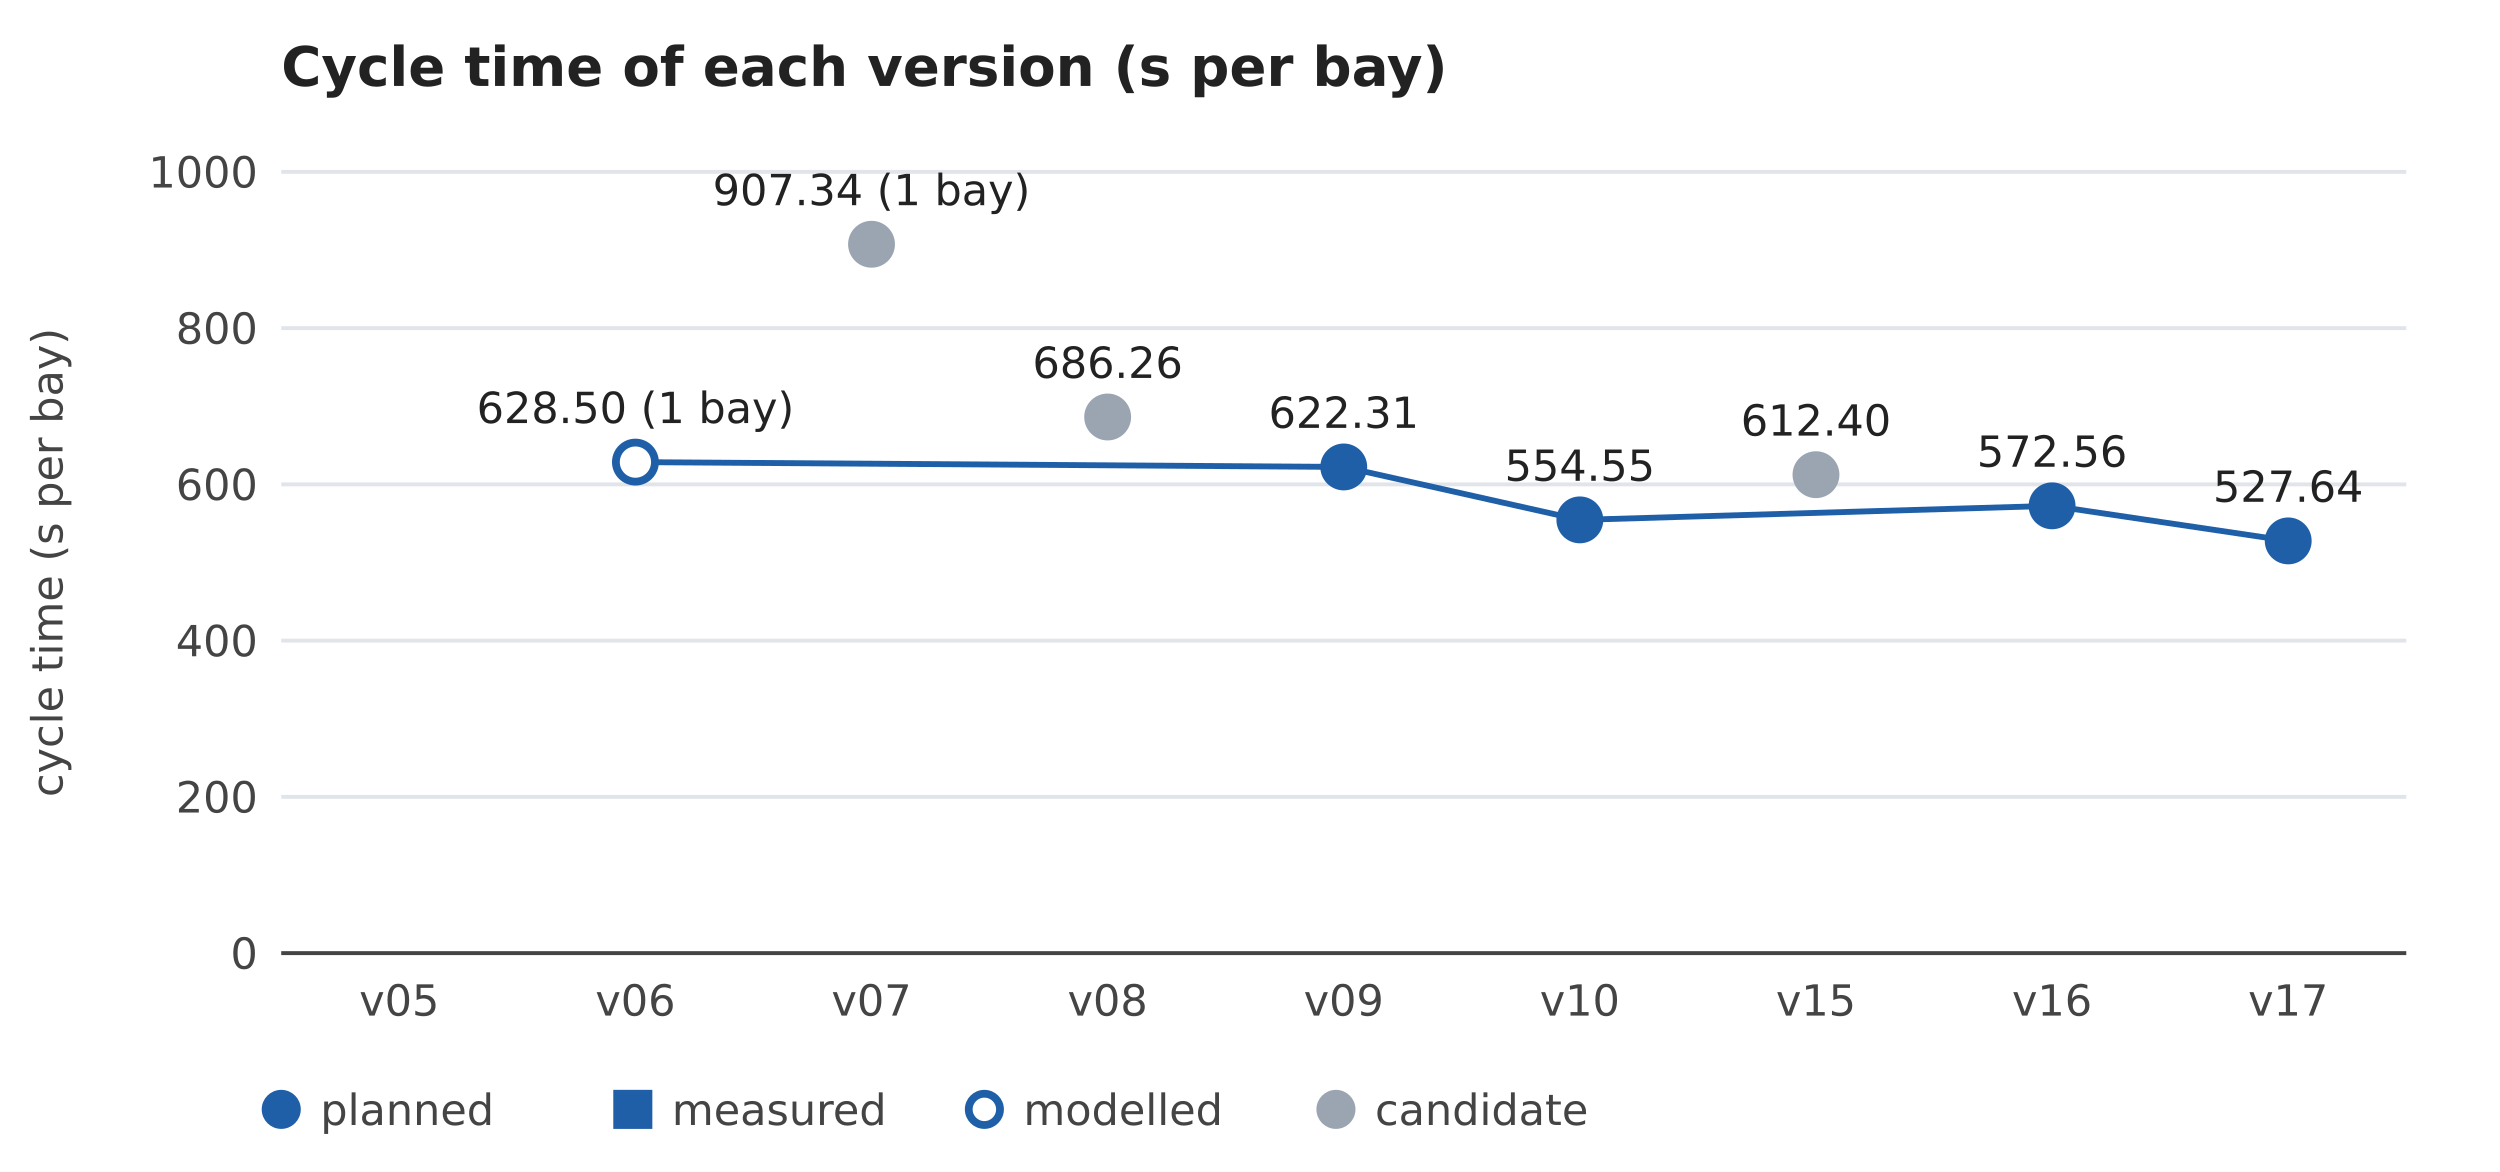
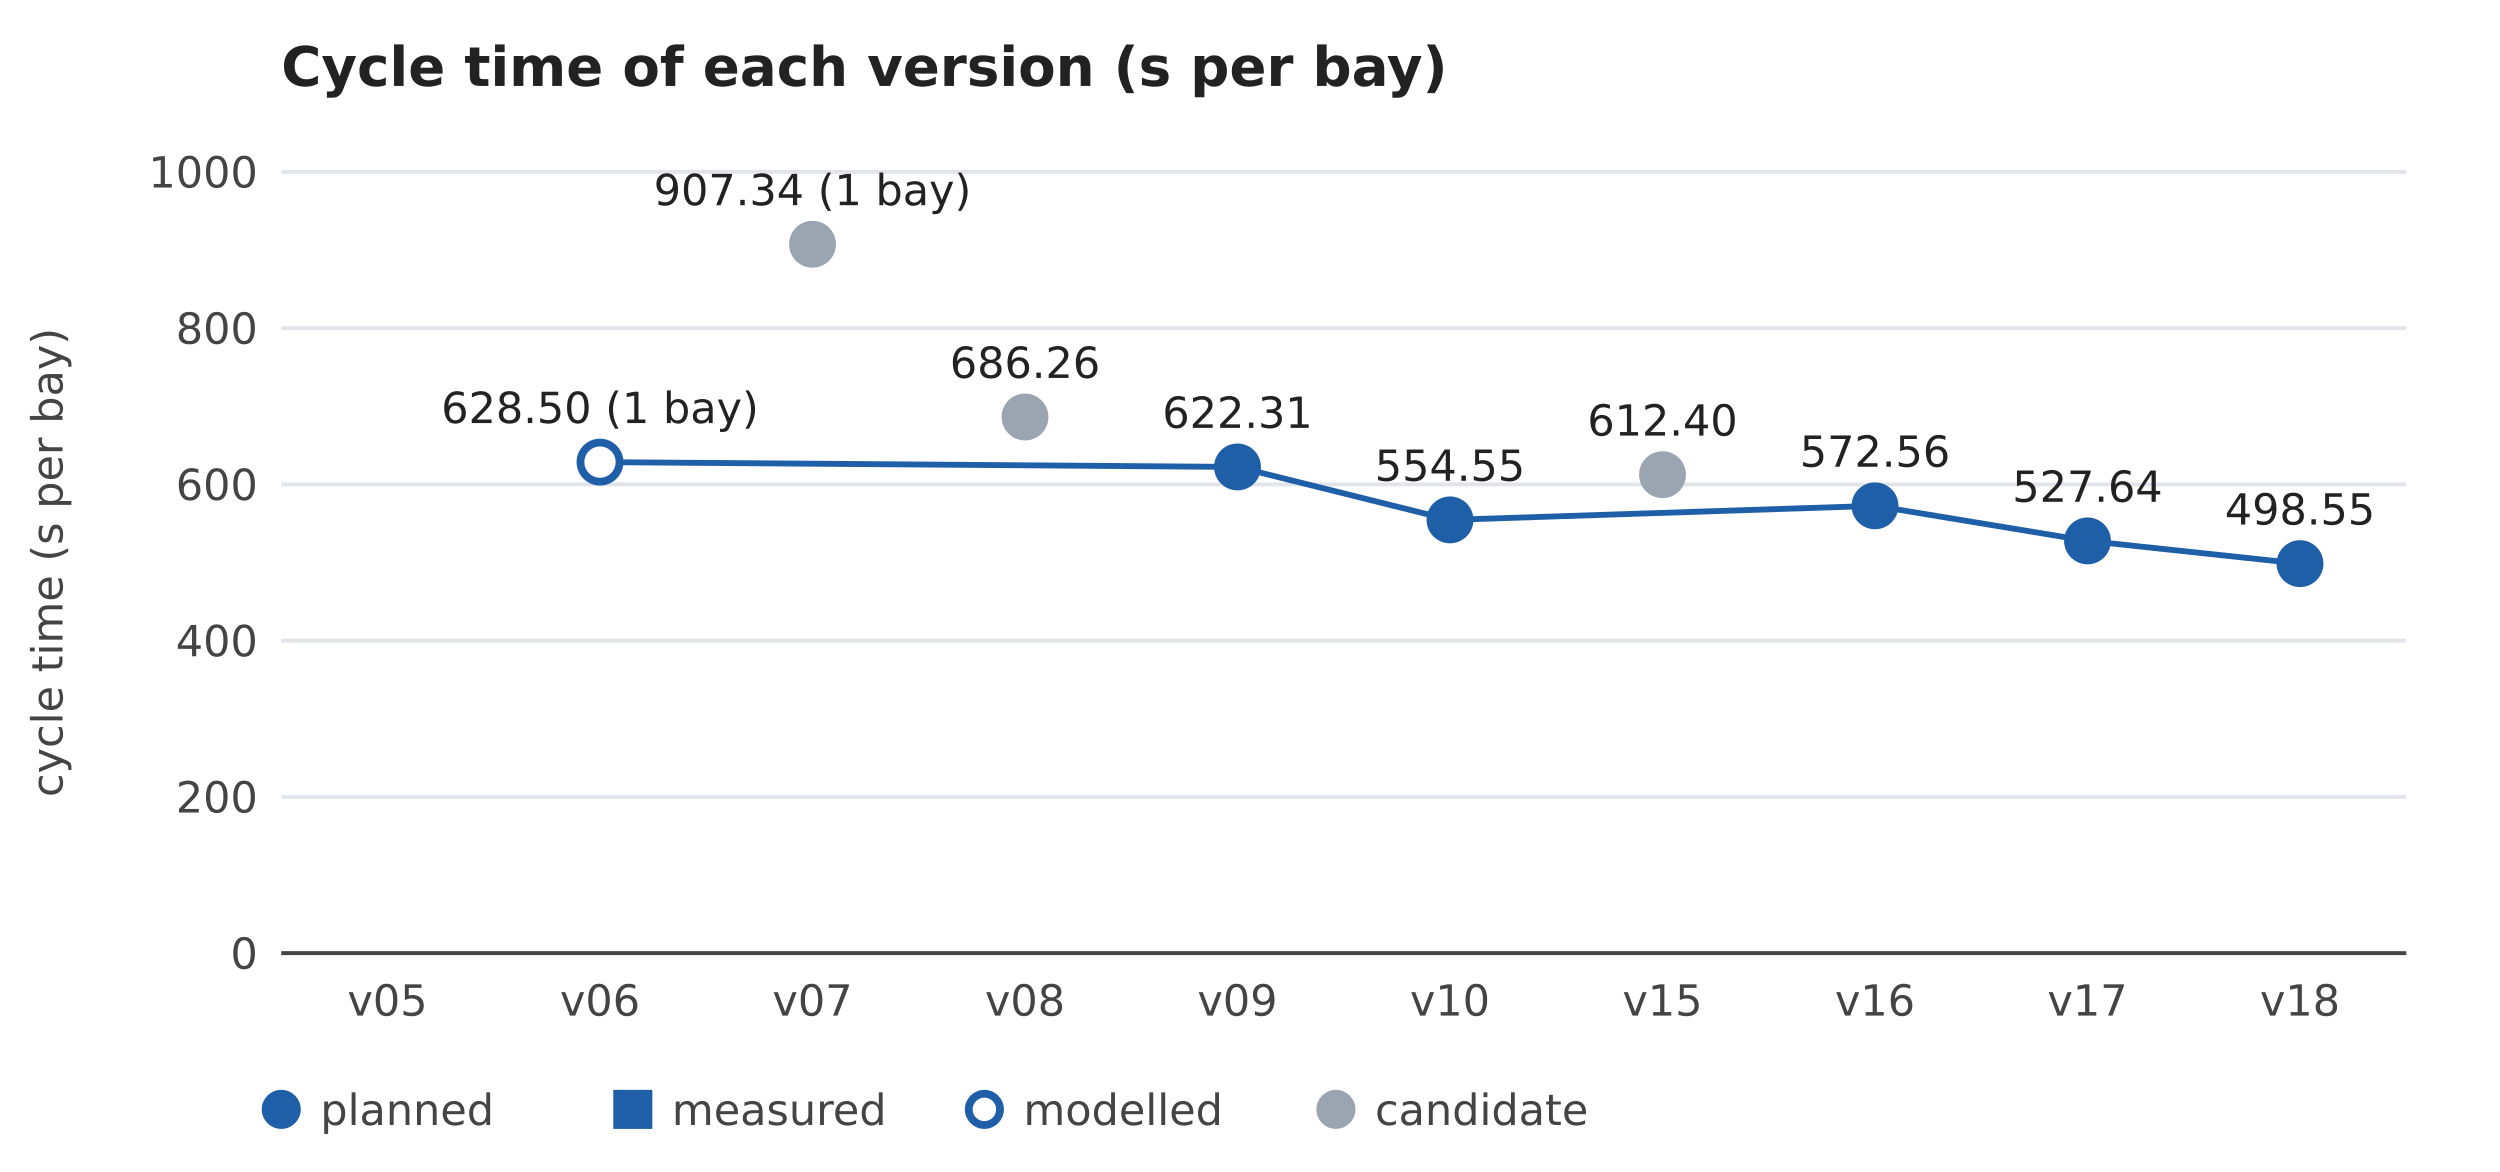
<svg xmlns="http://www.w3.org/2000/svg" width="640" height="300" viewBox="0 0 640 300" font-family="DejaVu Sans, Arial, sans-serif" font-size="11">
  <rect width="640" height="300" fill="#ffffff" />
  <text x="72" y="22" font-size="14" font-weight="bold" fill="#222222">Cycle time of each version (s per bay)</text>
  <line x1="72" y1="244.00" x2="616" y2="244.00" stroke="#e1e5ea" stroke-width="1" />
  <text x="66" y="248.00" text-anchor="end" fill="#444444">0</text>
  <line x1="72" y1="204.00" x2="616" y2="204.00" stroke="#e1e5ea" stroke-width="1" />
  <text x="66" y="208.00" text-anchor="end" fill="#444444">200</text>
  <line x1="72" y1="164.00" x2="616" y2="164.00" stroke="#e1e5ea" stroke-width="1" />
  <text x="66" y="168.00" text-anchor="end" fill="#444444">400</text>
  <line x1="72" y1="124.00" x2="616" y2="124.00" stroke="#e1e5ea" stroke-width="1" />
  <text x="66" y="128.00" text-anchor="end" fill="#444444">600</text>
  <line x1="72" y1="84.00" x2="616" y2="84.00" stroke="#e1e5ea" stroke-width="1" />
  <text x="66" y="88.00" text-anchor="end" fill="#444444">800</text>
  <line x1="72" y1="44.00" x2="616" y2="44.00" stroke="#e1e5ea" stroke-width="1" />
  <text x="66" y="48.00" text-anchor="end" fill="#444444">1000</text>
  <line x1="72" y1="244" x2="616" y2="244" stroke="#444444" />
  <text transform="translate(16 144.00) rotate(-90)" text-anchor="middle" fill="#444444">cycle time (s per bay)</text>
-   <text x="102.22" y="260" text-anchor="middle" fill="#444444">v05</text>
-   <text x="162.67" y="260" text-anchor="middle" fill="#444444">v06</text>
-   <text x="223.11" y="260" text-anchor="middle" fill="#444444">v07</text>
-   <text x="283.56" y="260" text-anchor="middle" fill="#444444">v08</text>
-   <text x="344.00" y="260" text-anchor="middle" fill="#444444">v09</text>
-   <text x="404.44" y="260" text-anchor="middle" fill="#444444">v10</text>
-   <text x="464.89" y="260" text-anchor="middle" fill="#444444">v15</text>
-   <text x="525.33" y="260" text-anchor="middle" fill="#444444">v16</text>
-   <text x="585.78" y="260" text-anchor="middle" fill="#444444">v17</text>
-   <polyline fill="none" stroke="#1f5fa8" stroke-width="1.5" points="162.67,118.30 344.00,119.54 404.44,133.09 525.33,129.49 585.78,138.47" />
-   <circle cx="162.67" cy="118.30" r="5" fill="#ffffff" stroke="#1f5fa8" stroke-width="2" />
-   <text x="162.67" y="108.30" text-anchor="middle" fill="#222222">628.50 (1 bay)</text>
-   <circle cx="223.11" cy="62.53" r="5" fill="#9aa5b1" stroke="#9aa5b1" stroke-width="2" />
-   <text x="223.11" y="52.53" text-anchor="middle" fill="#222222">907.34 (1 bay)</text>
-   <circle cx="283.56" cy="106.75" r="5" fill="#9aa5b1" stroke="#9aa5b1" stroke-width="2" />
-   <text x="283.56" y="96.75" text-anchor="middle" fill="#222222">686.26</text>
-   <circle cx="344.00" cy="119.54" r="5" fill="#1f5fa8" stroke="#1f5fa8" stroke-width="2" />
-   <text x="344.00" y="109.54" text-anchor="middle" fill="#222222">622.31</text>
-   <circle cx="404.44" cy="133.09" r="5" fill="#1f5fa8" stroke="#1f5fa8" stroke-width="2" />
-   <text x="404.44" y="123.09" text-anchor="middle" fill="#222222">554.55</text>
-   <circle cx="464.89" cy="121.52" r="5" fill="#9aa5b1" stroke="#9aa5b1" stroke-width="2" />
-   <text x="464.89" y="111.52" text-anchor="middle" fill="#222222">612.40</text>
-   <circle cx="525.33" cy="129.49" r="5" fill="#1f5fa8" stroke="#1f5fa8" stroke-width="2" />
-   <text x="525.33" y="119.49" text-anchor="middle" fill="#222222">572.56</text>
-   <circle cx="585.78" cy="138.47" r="5" fill="#1f5fa8" stroke="#1f5fa8" stroke-width="2" />
-   <text x="585.78" y="128.47" text-anchor="middle" fill="#222222">527.64</text>
+   <text x="99.20" y="260" text-anchor="middle" fill="#444444">v05</text>
+   <text x="153.60" y="260" text-anchor="middle" fill="#444444">v06</text>
+   <text x="208.00" y="260" text-anchor="middle" fill="#444444">v07</text>
+   <text x="262.40" y="260" text-anchor="middle" fill="#444444">v08</text>
+   <text x="316.80" y="260" text-anchor="middle" fill="#444444">v09</text>
+   <text x="371.20" y="260" text-anchor="middle" fill="#444444">v10</text>
+   <text x="425.60" y="260" text-anchor="middle" fill="#444444">v15</text>
+   <text x="480.00" y="260" text-anchor="middle" fill="#444444">v16</text>
+   <text x="534.40" y="260" text-anchor="middle" fill="#444444">v17</text>
+   <text x="588.80" y="260" text-anchor="middle" fill="#444444">v18</text>
+   <polyline fill="none" stroke="#1f5fa8" stroke-width="1.5" points="153.60,118.30 316.80,119.54 371.20,133.09 480.00,129.49 534.40,138.47 588.80,144.29" />
+   <circle cx="153.60" cy="118.30" r="5" fill="#ffffff" stroke="#1f5fa8" stroke-width="2" />
+   <text x="153.60" y="108.30" text-anchor="middle" fill="#222222">628.50 (1 bay)</text>
+   <circle cx="208.00" cy="62.53" r="5" fill="#9aa5b1" stroke="#9aa5b1" stroke-width="2" />
+   <text x="208.00" y="52.53" text-anchor="middle" fill="#222222">907.34 (1 bay)</text>
+   <circle cx="262.40" cy="106.75" r="5" fill="#9aa5b1" stroke="#9aa5b1" stroke-width="2" />
+   <text x="262.40" y="96.75" text-anchor="middle" fill="#222222">686.26</text>
+   <circle cx="316.80" cy="119.54" r="5" fill="#1f5fa8" stroke="#1f5fa8" stroke-width="2" />
+   <text x="316.80" y="109.54" text-anchor="middle" fill="#222222">622.31</text>
+   <circle cx="371.20" cy="133.09" r="5" fill="#1f5fa8" stroke="#1f5fa8" stroke-width="2" />
+   <text x="371.20" y="123.09" text-anchor="middle" fill="#222222">554.55</text>
+   <circle cx="425.60" cy="121.52" r="5" fill="#9aa5b1" stroke="#9aa5b1" stroke-width="2" />
+   <text x="425.60" y="111.52" text-anchor="middle" fill="#222222">612.40</text>
+   <circle cx="480.00" cy="129.49" r="5" fill="#1f5fa8" stroke="#1f5fa8" stroke-width="2" />
+   <text x="480.00" y="119.49" text-anchor="middle" fill="#222222">572.56</text>
+   <circle cx="534.40" cy="138.47" r="5" fill="#1f5fa8" stroke="#1f5fa8" stroke-width="2" />
+   <text x="534.40" y="128.47" text-anchor="middle" fill="#222222">527.64</text>
+   <circle cx="588.80" cy="144.29" r="5" fill="#1f5fa8" stroke="#1f5fa8" stroke-width="2" />
+   <text x="588.80" y="134.29" text-anchor="middle" fill="#222222">498.55</text>
  <circle cx="72" cy="284" r="4" fill="#1f5fa8" stroke="#1f5fa8" stroke-width="2" />
  <text x="82" y="288" fill="#444444">planned</text>
  <rect x="158" y="280" width="8" height="8" fill="#1f5fa8" stroke="#1f5fa8" stroke-width="2" />
  <text x="172" y="288" fill="#444444">measured</text>
  <circle cx="252" cy="284" r="4" fill="#ffffff" stroke="#1f5fa8" stroke-width="2" />
  <text x="262" y="288" fill="#444444">modelled</text>
  <circle cx="342" cy="284" r="4" fill="#9aa5b1" stroke="#9aa5b1" stroke-width="2" />
  <text x="352" y="288" fill="#444444">candidate</text>
</svg>
